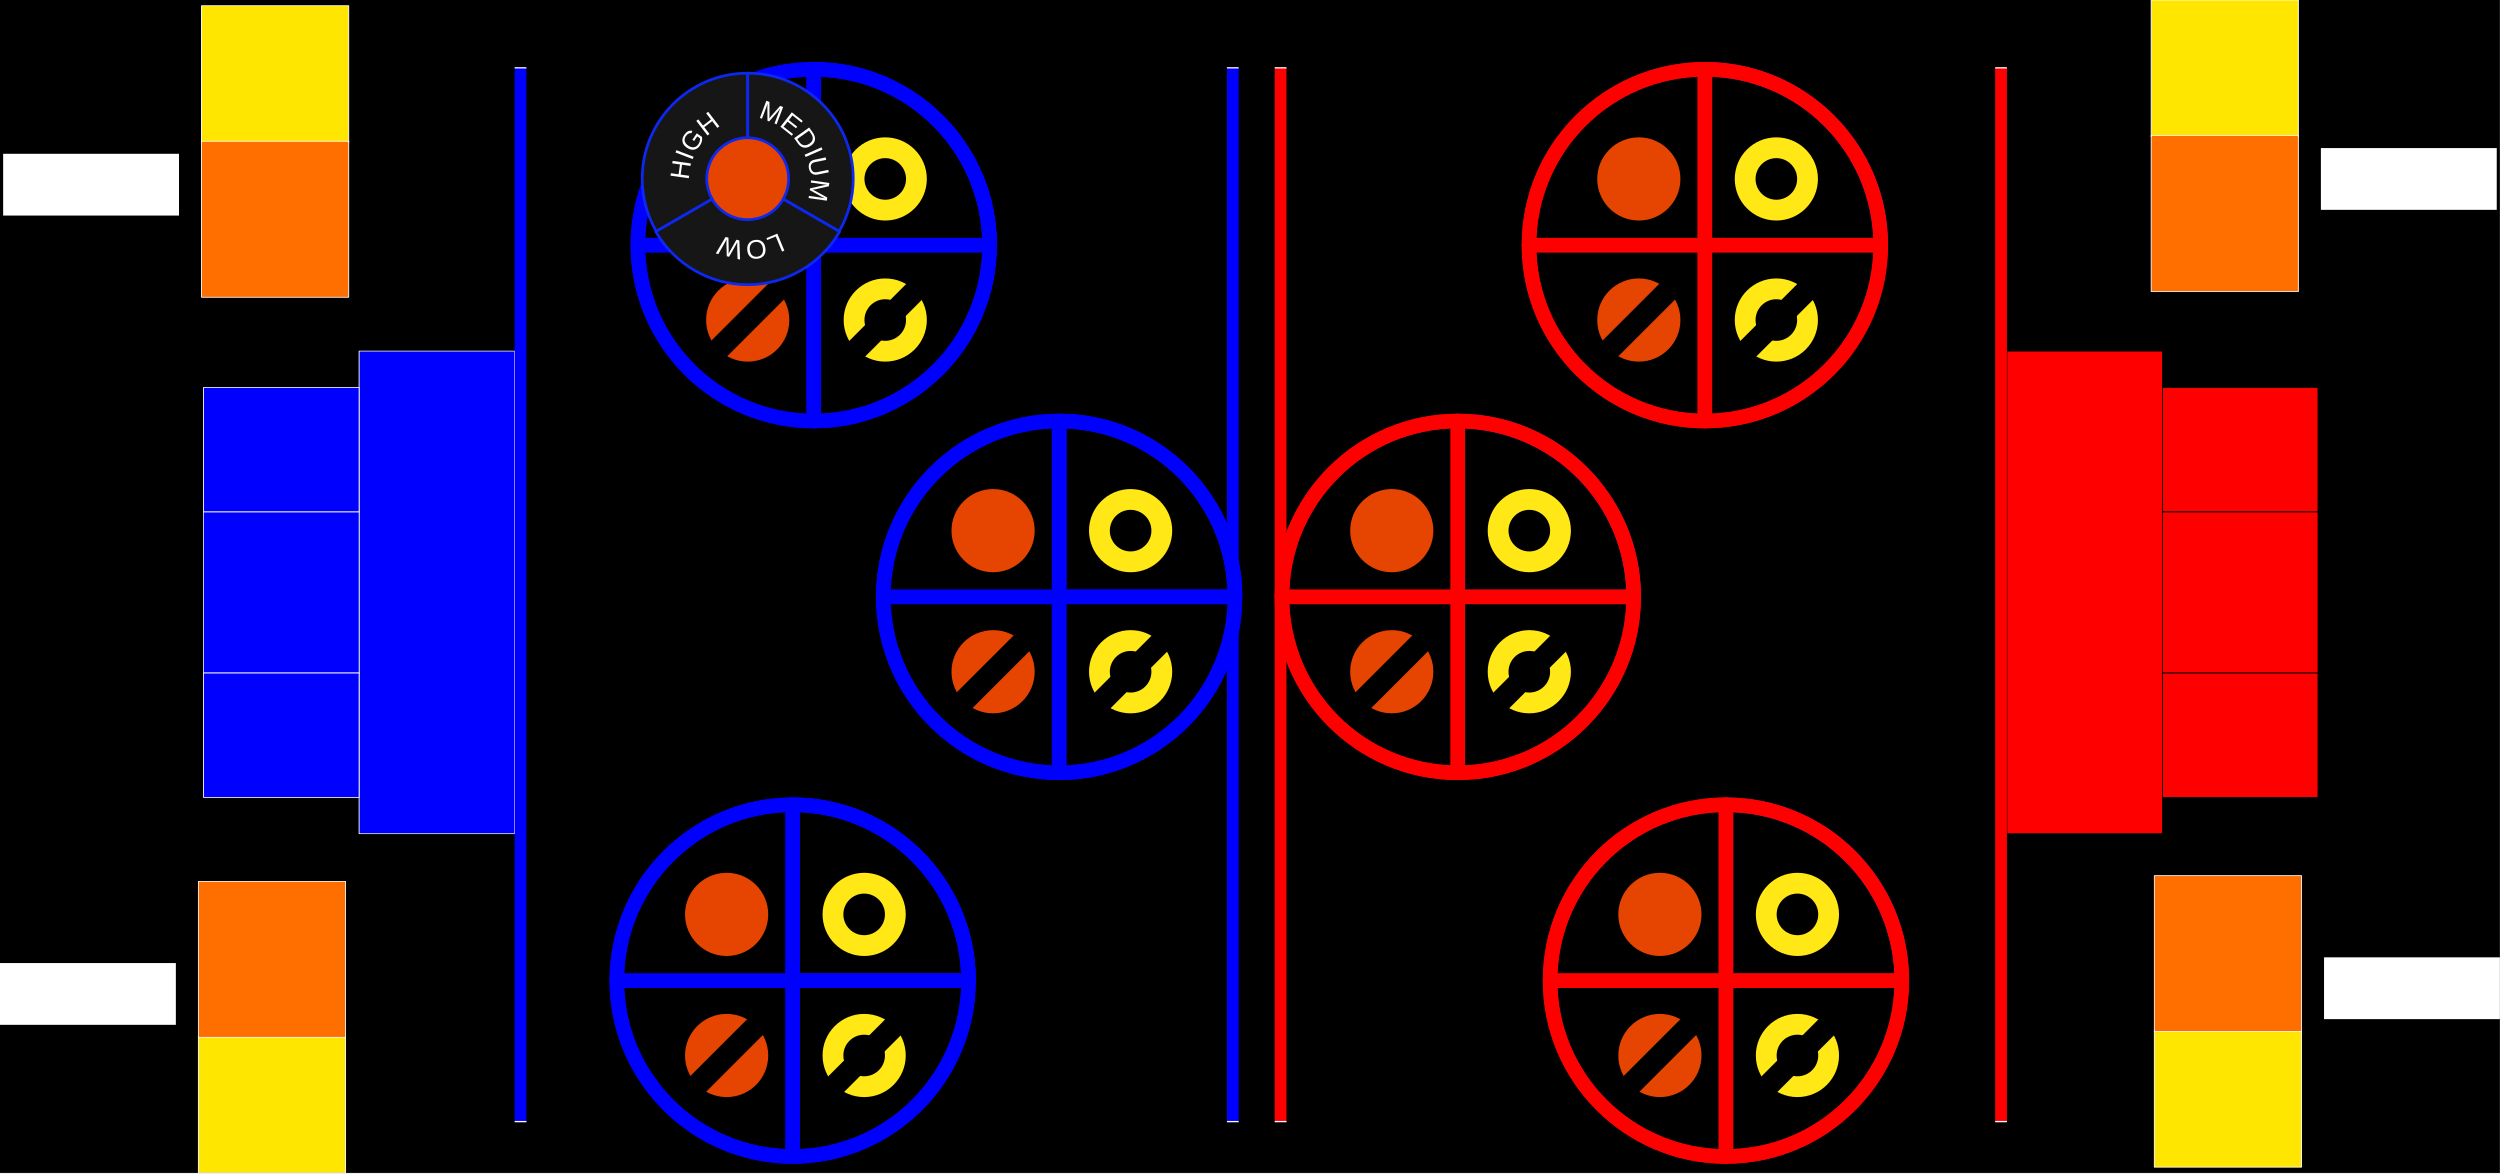
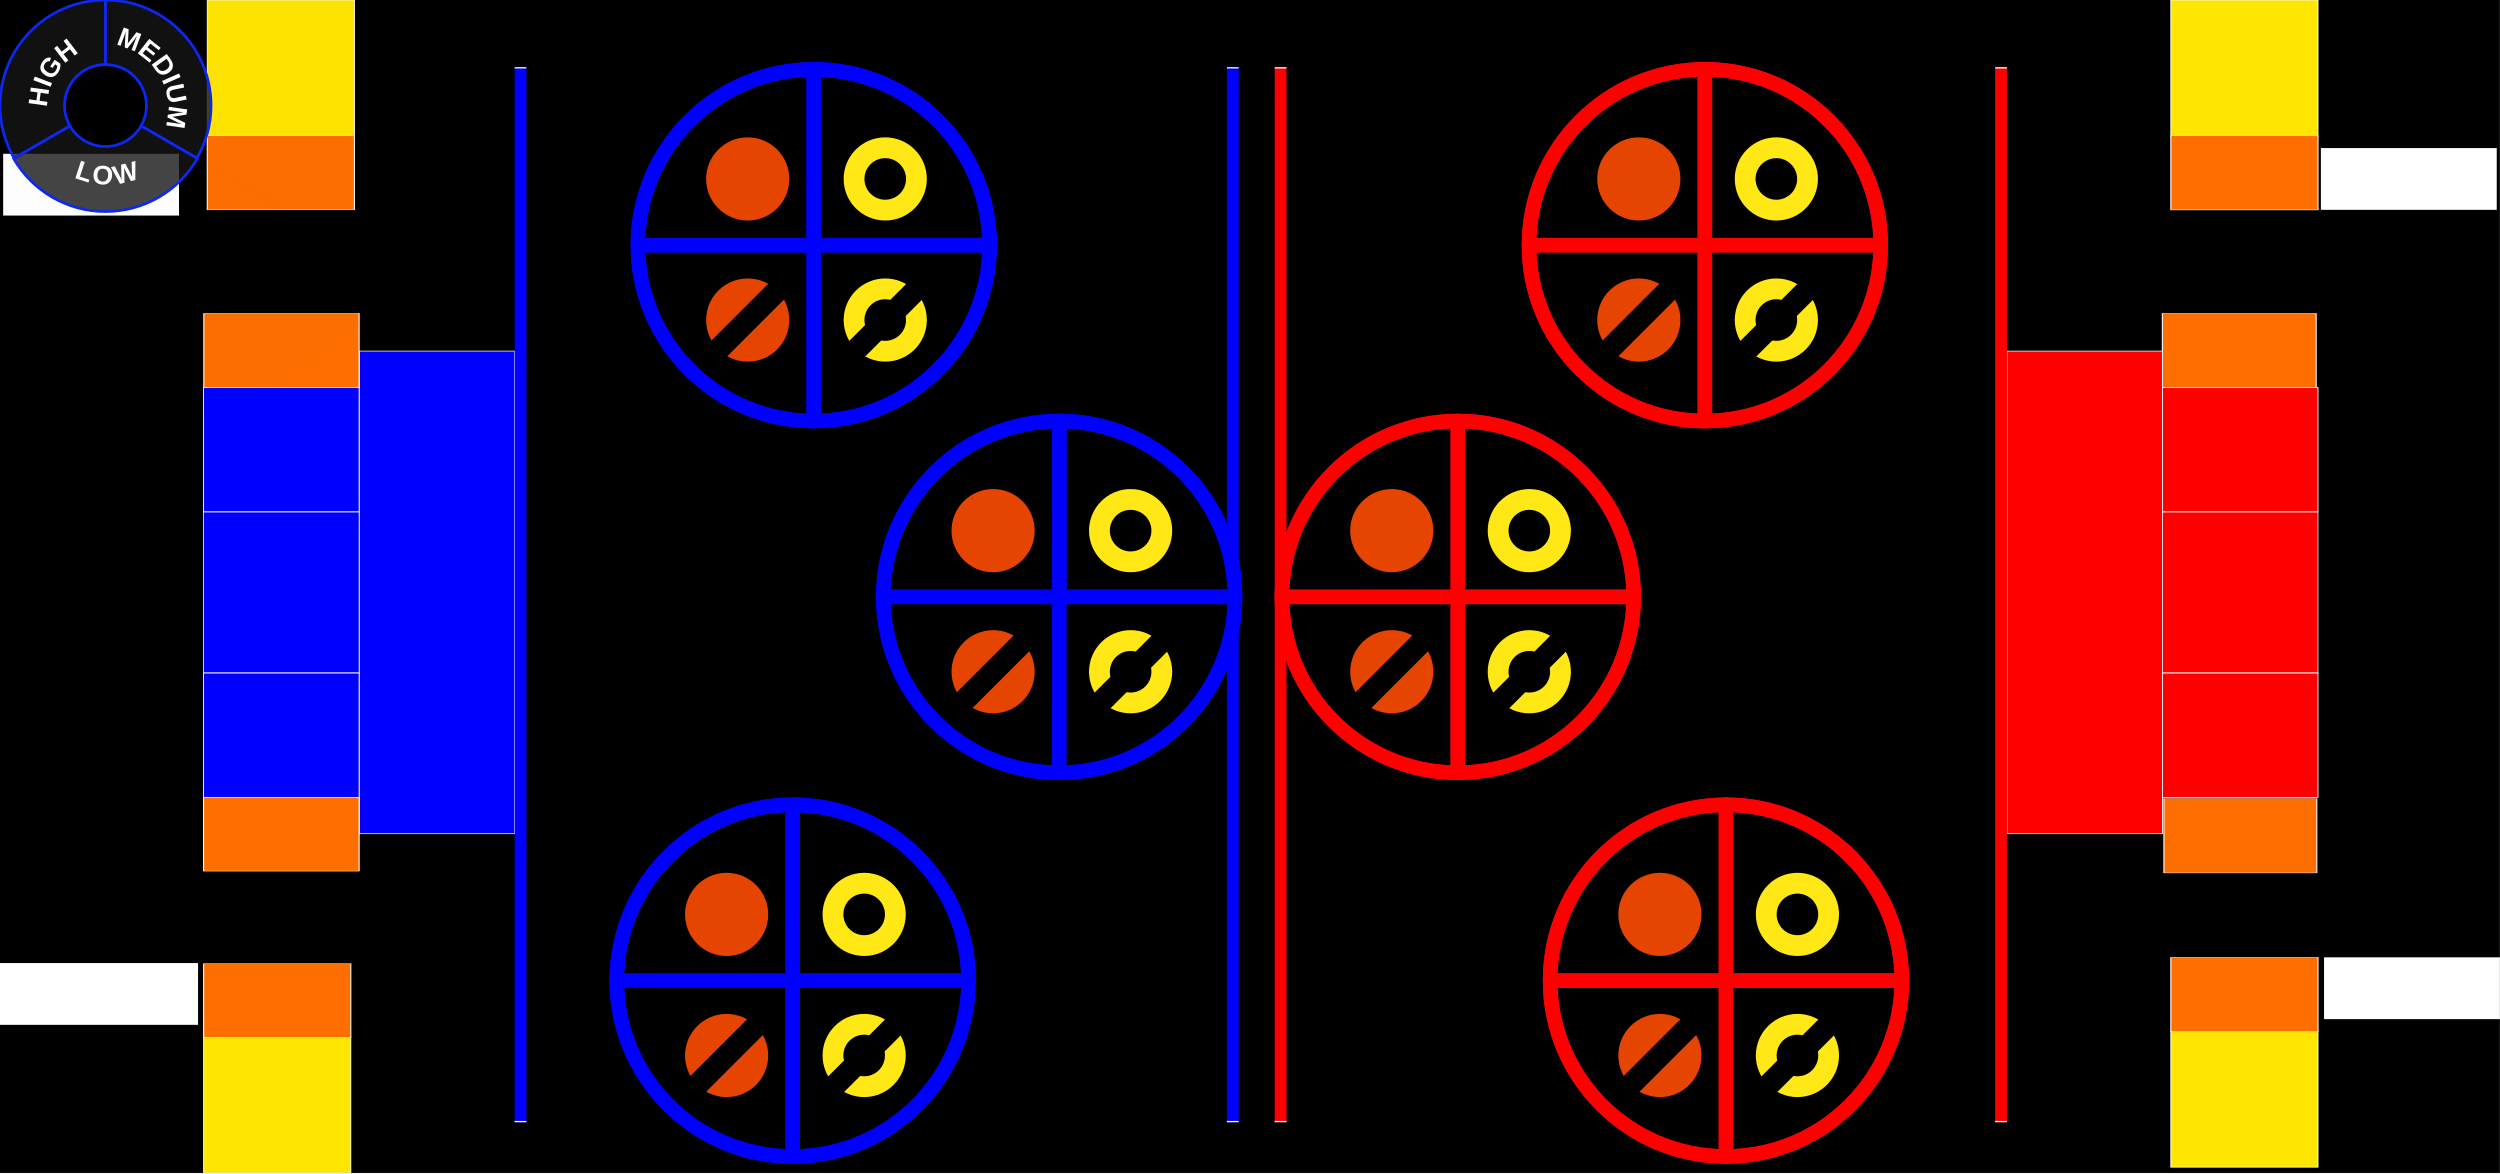
<svg xmlns="http://www.w3.org/2000/svg" width="100%" height="100%" viewBox="0 0 2991 1404" version="1.1" xml:space="preserve" style="fill-rule:evenodd;clip-rule:evenodd;stroke-linecap:round;stroke-linejoin:round;stroke-miterlimit:1.5;">
  <g id="court" transform="matrix(0.867579,0,0,1,-63.9296,-95.821)">
    <rect x="73.687" y="95.821" width="3447.38" height="1403.26" style="fill:none;" />
    <clipPath id="_clip1">
      <rect x="73.687" y="95.821" width="3447.38" height="1403.26" />
    </clipPath>
    <g clip-path="url(#_clip1)">
      <g transform="matrix(1.15263,0,0,1,-190.196,95)">
        <rect x="0.687" y="0.821" width="3447.38" height="1403.26" />
      </g>
      <g id="blue-hab-1" transform="matrix(1.58688,0,0,1.16247,-590.5,-126.235)">
        <rect x="730.623" y="552.385" width="135.168" height="496.688" style="fill:rgb(0,0,255);stroke:white;stroke-width:0.78px;" />
      </g>
      <g id="blue-hab-2" transform="matrix(1.15263,0,0,0.899596,-273.226,403.898)">
        <rect x="544.532" y="552.385" width="186.091" height="165.711" style="fill:rgb(0,0,255);stroke:white;stroke-width:1.05px;" />
      </g>
      <g id="blue-hab-3" transform="matrix(1.15263,0,0,0.899596,-273.226,62.3632)">
        <rect x="544.532" y="552.385" width="186.091" height="165.711" style="fill:rgb(0,0,255);stroke:white;stroke-width:1.05px;" />
      </g>
      <g id="blue-hab-4" transform="matrix(1.15263,0,0,1.16143,-273.226,66.8006)">
        <rect x="544.532" y="552.385" width="186.091" height="165.711" style="fill:rgb(0,0,255);stroke:white;stroke-width:0.92px;" />
      </g>
      <g id="blue-side-1">
-         <g id="hatch-pickup" class="hatch-pickup" transform="matrix(1.15263,0,0,0.806735,-273.226,-44.0357)">
+         <g id="player-hatch" transform="matrix(1.15263,0,0,0.806735,-265.342,-50.8761)">
          <rect x="542.106" y="181.84" width="176.062" height="202.694" style="fill:rgb(255,230,0);stroke:white;stroke-width:1.1px;" />
        </g>
-         <g id="depot" class="depot" transform="matrix(1.15263,0,0,0.920524,-273.226,97.4658)">
-           <rect x="542.106" y="181.84" width="176.062" height="202.694" style="fill:rgb(255,111,0);stroke:white;stroke-width:1.04px;" />
-         </g>
-         <g id="peek" class="peek" transform="matrix(0.549338,0,0,3.00567,77.657,-511.59)">
+         <g id="player-cargo" transform="matrix(1.15263,0,0,0.4385,-265.342,178.277)">
+           <rect x="542.106" y="181.84" width="176.062" height="202.694" style="fill:rgb(255,111,0);stroke:white;stroke-width:1.3px;" />
+         </g>
+         <g id="depot" transform="matrix(1.21612,0,0,0.4385,-304.487,391.021)">
+           <rect x="542.106" y="181.84" width="176.062" height="202.694" style="fill:rgb(255,111,0);stroke:white;stroke-width:1.24px;" />
+         </g>
+         <g id="peek" transform="matrix(0.549338,0,0,3.00567,77.657,-511.59)">
          <rect x="0.687" y="263.306" width="441.453" height="24.583" style="fill:white;" />
        </g>
      </g>
      <g id="red-side-1" transform="matrix(-1,0,-0,1,3594.75,-6.84041)">
-         <g id="hatch-pickup1" class="hatch-pickup" transform="matrix(1.15263,0,0,0.806735,-273.226,-44.0357)">
+         <g id="player-hatch1" transform="matrix(1.15263,0,0,0.806735,-300.326,-44.0357)">
          <rect x="542.106" y="181.84" width="176.062" height="202.694" style="fill:rgb(255,230,0);stroke:white;stroke-width:1.1px;" />
        </g>
-         <g id="depot1" class="depot" transform="matrix(1.15263,0,0,0.920524,-273.226,97.4658)">
-           <rect x="542.106" y="181.84" width="176.062" height="202.694" style="fill:rgb(255,111,0);stroke:white;stroke-width:1.04px;" />
-         </g>
-         <g id="peek1" class="peek" transform="matrix(0.549338,0,0,3.00567,77.657,-511.59)">
+         <g id="player-cargo1" transform="matrix(1.15263,0,0,0.439155,-300.326,184.998)">
+           <rect x="542.106" y="181.84" width="176.062" height="202.694" style="fill:rgb(255,111,0);stroke:white;stroke-width:1.29px;" />
+         </g>
+         <g id="depot1" transform="matrix(1.20459,0,0,0.439155,-325.955,397.743)">
+           <rect x="542.106" y="181.84" width="176.062" height="202.694" style="fill:rgb(255,111,0);stroke:white;stroke-width:1.25px;" />
+         </g>
+         <g id="peek1" transform="matrix(0.549338,0,0,3.00567,77.657,-511.59)">
          <rect x="0.687" y="263.306" width="441.453" height="24.583" style="fill:white;" />
        </g>
      </g>
      <g id="blue-side-2" transform="matrix(1,0,0,-1,-4.3472,1601.74)">
-         <g id="hatch-pickup2" class="hatch-pickup" transform="matrix(1.15263,0,0,0.806735,-273.226,-44.0357)">
+         <g id="player-hatch2" transform="matrix(1.15263,0,0,0.806735,-265.98,-44.0357)">
          <rect x="542.106" y="181.84" width="176.062" height="202.694" style="fill:rgb(255,230,0);stroke:white;stroke-width:1.1px;" />
        </g>
-         <g id="depot2" class="depot" transform="matrix(1.15263,0,0,0.920524,-273.226,97.4658)">
-           <rect x="542.106" y="181.84" width="176.062" height="202.694" style="fill:rgb(255,111,0);stroke:white;stroke-width:1.04px;" />
-         </g>
-         <g id="peek2" class="peek" transform="matrix(0.549338,0,0,3.00567,77.657,-511.59)">
+         <g id="player-cargo2" transform="matrix(1.15263,0,0,0.434618,-265.98,185.823)">
+           <rect x="542.106" y="181.84" width="176.062" height="202.694" style="fill:rgb(255,111,0);stroke:white;stroke-width:1.3px;" />
+         </g>
+         <g id="depot2" transform="matrix(1.21829,0,0,0.434618,-301.675,384.726)">
+           <rect x="542.106" y="181.84" width="176.062" height="202.694" style="fill:rgb(255,111,0);stroke:white;stroke-width:1.24px;" />
+         </g>
+         <g id="peek2" transform="matrix(0.618697,0,0,3.00567,77.6093,-511.59)">
          <rect x="0.687" y="263.306" width="441.453" height="24.583" style="fill:white;" />
        </g>
      </g>
      <g id="red-side-2" transform="matrix(-1,0,0,-1,3599.1,1594.9)">
-         <g id="hatch-pickup3" class="hatch-pickup" transform="matrix(1.15263,0,0,0.806735,-273.226,-44.0357)">
+         <g id="player-hatch3" transform="matrix(1.15263,0,0,0.806735,-295.979,-44.0357)">
          <rect x="542.106" y="181.84" width="176.062" height="202.694" style="fill:rgb(255,230,0);stroke:white;stroke-width:1.1px;" />
        </g>
-         <g id="depot3" class="depot" transform="matrix(1.15263,0,0,0.920524,-273.226,97.4658)">
-           <rect x="542.106" y="181.84" width="176.062" height="202.694" style="fill:rgb(255,111,0);stroke:white;stroke-width:1.04px;" />
-         </g>
-         <g id="peek3" class="peek" transform="matrix(0.549338,0,0,3.00567,77.657,-511.59)">
+         <g id="player-cargo3" transform="matrix(1.15263,0,0,0.438519,-295.979,185.114)">
+           <rect x="542.106" y="181.84" width="176.062" height="202.694" style="fill:rgb(255,111,0);stroke:white;stroke-width:1.3px;" />
+         </g>
+         <g id="depot3" transform="matrix(1.19773,0,0,0.438519,-318.806,375.012)">
+           <rect x="542.106" y="181.84" width="176.062" height="202.694" style="fill:rgb(255,111,0);stroke:white;stroke-width:1.25px;" />
+         </g>
+         <g id="peek3" transform="matrix(0.549338,0,0,3.00567,77.657,-511.59)">
          <rect x="0.687" y="263.306" width="441.453" height="24.583" style="fill:white;" />
        </g>
      </g>
      <g id="red-hab-1" transform="matrix(-1.58688,0,0,1.16247,4215.15,-126.235)">
-         <rect x="730.623" y="552.385" width="135.168" height="496.688" style="fill:rgb(255,0,0);stroke:black;stroke-width:0.78px;" />
+         <rect x="730.623" y="552.385" width="135.168" height="496.688" style="fill:rgb(255,0,0);stroke:white;stroke-width:0.78px;" />
      </g>
      <g id="red-hab-3" transform="matrix(-1.15263,0,0,0.899596,3897.88,403.898)">
-         <rect x="544.532" y="552.385" width="186.091" height="165.711" style="fill:rgb(255,0,0);stroke:black;stroke-width:1.05px;" />
+         <rect x="544.532" y="552.385" width="186.091" height="165.711" style="fill:rgb(255,0,0);stroke:white;stroke-width:1.05px;" />
      </g>
      <g id="red-hab-2" transform="matrix(-1.15263,0,0,0.899596,3897.88,62.3632)">
-         <rect x="544.532" y="552.385" width="186.091" height="165.711" style="fill:rgb(255,0,0);stroke:black;stroke-width:1.05px;" />
+         <rect x="544.532" y="552.385" width="186.091" height="165.711" style="fill:rgb(255,0,0);stroke:white;stroke-width:1.05px;" />
      </g>
      <g id="red-hab-4" transform="matrix(-1.15263,0,0,1.16143,3897.88,66.8006)">
-         <rect x="544.532" y="552.385" width="186.091" height="165.711" style="fill:rgb(255,0,0);stroke:black;stroke-width:0.92px;" />
+         <rect x="544.532" y="552.385" width="186.091" height="165.711" style="fill:rgb(255,0,0);stroke:white;stroke-width:0.92px;" />
      </g>
      <g transform="matrix(0.0367196,0,0,51.2847,2825.01,-13326.6)">
        <rect x="0.687" y="263.306" width="441.453" height="24.583" style="fill:rgb(255,0,0);stroke:white;stroke-width:0.03px;" />
      </g>
      <g transform="matrix(0.0367196,0,0,51.2847,1831.51,-13326.6)">
        <rect x="0.687" y="263.306" width="441.453" height="24.583" style="fill:rgb(255,0,0);stroke:white;stroke-width:0.03px;" />
      </g>
      <g transform="matrix(0.0367196,0,0,51.2847,1765.59,-13326.6)">
        <rect x="0.687" y="263.306" width="441.453" height="24.583" style="fill:rgb(0,0,255);stroke:white;stroke-width:0.03px;" />
      </g>
      <g transform="matrix(0.0367196,0,0,51.2847,783.384,-13326.6)">
        <rect x="0.687" y="263.306" width="441.453" height="24.583" style="fill:rgb(0,0,255);stroke:white;stroke-width:0.03px;" />
      </g>
      <g id="blue-cargo" transform="matrix(1.15263,0,0,1,196.424,-102.915)">
-         <g id="cargo-miss" class="cargo-miss">
+         <g id="cargo-miss">
          <g transform="matrix(6.12323e-17,-1,1,6.12323e-17,247.804,2073.5)">
            <path d="M1160.65,702.452C1044.45,702.452 950.257,796.649 950.257,912.846L1160.65,912.846L1160.65,702.452Z" />
          </g>
          <g>
            <g transform="matrix(1.2511,0,0,1.2511,-289.789,49.8431)">
              <circle cx="1096.18" cy="761.385" r="39.778" style="fill:rgb(229,69,0);" />
            </g>
            <g transform="matrix(1,0,0,1,-25.3811,73.5226)">
              <path d="M1156.8,879.125L1057.26,978.657" style="fill:none;stroke:black;stroke-width:26.67px;" />
            </g>
          </g>
        </g>
-         <g id="hatch" class="hatch">
+         <g id="hatch">
          <g transform="matrix(-1.83697e-16,1,-1,-1.83697e-16,2073.5,-247.804)">
            <path d="M1160.65,702.452C1044.45,702.452 950.257,796.649 950.257,912.846L1160.65,912.846L1160.65,702.452Z" style="stroke:rgb(0,0,255);stroke-width:17.33px;" />
          </g>
          <g transform="matrix(1.2511,0,0,1.2511,-125.251,-118.967)">
            <path d="M1096.18,721.608C1118.14,721.608 1135.96,739.431 1135.96,761.385C1135.96,783.339 1118.14,801.163 1096.18,801.163C1074.23,801.163 1056.41,783.339 1056.41,761.385C1056.41,739.431 1074.23,721.608 1096.18,721.608ZM1096.18,741.496C1107.16,741.496 1116.07,750.408 1116.07,761.385C1116.07,772.362 1107.16,781.274 1096.18,781.274C1085.21,781.274 1076.3,772.362 1076.3,761.385C1076.3,750.408 1085.21,741.496 1096.18,741.496Z" style="fill:rgb(255,232,22);" />
          </g>
        </g>
-         <g id="hatch-miss" class="hatch-miss">
+         <g id="hatch-miss">
          <g transform="matrix(-1,-1.22465e-16,1.22465e-16,-1,2321.3,1825.69)">
            <path d="M1160.65,702.452C1044.45,702.452 950.257,796.649 950.257,912.846L1160.65,912.846L1160.65,702.452Z" />
          </g>
          <g>
            <g transform="matrix(1.2511,0,0,1.2511,-125.251,49.8431)">
              <path d="M1096.18,721.608C1118.14,721.608 1135.96,739.431 1135.96,761.385C1135.96,783.339 1118.14,801.163 1096.18,801.163C1074.23,801.163 1056.41,783.339 1056.41,761.385C1056.41,739.431 1074.23,721.608 1096.18,721.608ZM1096.18,741.496C1107.16,741.496 1116.07,750.408 1116.07,761.385C1116.07,772.362 1107.16,781.274 1096.18,781.274C1085.21,781.274 1076.3,772.362 1076.3,761.385C1076.3,750.408 1085.21,741.496 1096.18,741.496Z" style="fill:rgb(255,232,22);" />
            </g>
            <g transform="matrix(1,0,0,1,139.937,73.5226)">
              <path d="M1156.8,879.125L1057.26,978.657" style="fill:none;stroke:black;stroke-width:26.67px;" />
            </g>
          </g>
        </g>
-         <g id="cargo" class="cargo">
+         <g id="cargo">
          <path d="M1160.65,702.452C1044.45,702.452 950.257,796.649 950.257,912.846L1160.65,912.846L1160.65,702.452Z" />
          <g transform="matrix(1.2511,0,0,1.2511,-289.789,-118.967)">
            <circle cx="1096.18" cy="761.385" r="39.778" style="fill:rgb(229,69,0);" />
          </g>
        </g>
        <circle cx="1160.65" cy="912.846" r="210.394" style="fill:none;stroke:rgb(0,0,255);stroke-width:17.33px;" />
        <g transform="matrix(-1.83697e-16,1,-1,-1.83697e-16,2073.5,-247.804)">
          <path d="M1160.65,702.452C1044.45,702.452 950.257,796.649 950.257,912.846L1160.65,912.846L1160.65,702.452Z" style="fill:none;stroke:rgb(0,0,255);stroke-width:17.33px;" />
        </g>
        <g transform="matrix(-1,-1.22465e-16,1.22465e-16,-1,2321.3,1825.69)">
          <path d="M1160.65,702.452C1044.45,702.452 950.257,796.649 950.257,912.846L1160.65,912.846L1160.65,702.452Z" style="fill:none;stroke:rgb(0,0,255);stroke-width:17.33px;" />
        </g>
        <g transform="matrix(6.12323e-17,-1,1,6.12323e-17,247.804,2073.5)">
          <path d="M1160.65,702.452C1044.45,702.452 950.257,796.649 950.257,912.846L1160.65,912.846L1160.65,702.452Z" style="fill:none;stroke:rgb(0,0,255);stroke-width:17.33px;" />
        </g>
        <path d="M1160.65,702.452C1044.45,702.452 950.257,796.649 950.257,912.846L1160.65,912.846L1160.65,702.452Z" style="fill:none;stroke:rgb(0,0,255);stroke-width:17.33px;" />
      </g>
      <g id="red-cargo" transform="matrix(1.15263,0,-0,1,746.226,-102.915)">
-         <g id="cargo-miss1" class="cargo-miss">
+         <g id="cargo-miss1">
          <g transform="matrix(6.12323e-17,-1,1,6.12323e-17,247.804,2073.5)">
            <path d="M1160.65,702.452C1044.45,702.452 950.257,796.649 950.257,912.846L1160.65,912.846L1160.65,702.452Z" />
          </g>
          <g>
            <g transform="matrix(1.2511,0,0,1.2511,-289.789,49.8431)">
              <circle cx="1096.18" cy="761.385" r="39.778" style="fill:rgb(229,69,0);" />
            </g>
            <g transform="matrix(1,0,0,1,-25.3811,73.5226)">
              <path d="M1156.8,879.125L1057.26,978.657" style="fill:none;stroke:black;stroke-width:26.67px;" />
            </g>
          </g>
        </g>
-         <g id="hatch1" class="hatch">
+         <g id="hatch1">
          <g transform="matrix(-1.83697e-16,1,-1,-1.83697e-16,2073.5,-247.804)">
            <path d="M1160.65,702.452C1044.45,702.452 950.257,796.649 950.257,912.846L1160.65,912.846L1160.65,702.452Z" style="stroke:rgb(0,0,255);stroke-width:17.33px;" />
          </g>
          <g transform="matrix(1.2511,0,0,1.2511,-125.251,-118.967)">
            <path d="M1096.18,721.608C1118.14,721.608 1135.96,739.431 1135.96,761.385C1135.96,783.339 1118.14,801.163 1096.18,801.163C1074.23,801.163 1056.41,783.339 1056.41,761.385C1056.41,739.431 1074.23,721.608 1096.18,721.608ZM1096.18,741.496C1107.16,741.496 1116.07,750.408 1116.07,761.385C1116.07,772.362 1107.16,781.274 1096.18,781.274C1085.21,781.274 1076.3,772.362 1076.3,761.385C1076.3,750.408 1085.21,741.496 1096.18,741.496Z" style="fill:rgb(255,232,22);" />
          </g>
        </g>
-         <g id="hatch-miss1" class="hatch-miss">
+         <g id="hatch-miss1">
          <g transform="matrix(-1,-1.22465e-16,1.22465e-16,-1,2321.3,1825.69)">
            <path d="M1160.65,702.452C1044.45,702.452 950.257,796.649 950.257,912.846L1160.65,912.846L1160.65,702.452Z" />
          </g>
          <g>
            <g transform="matrix(1.2511,0,0,1.2511,-125.251,49.8431)">
              <path d="M1096.18,721.608C1118.14,721.608 1135.96,739.431 1135.96,761.385C1135.96,783.339 1118.14,801.163 1096.18,801.163C1074.23,801.163 1056.41,783.339 1056.41,761.385C1056.41,739.431 1074.23,721.608 1096.18,721.608ZM1096.18,741.496C1107.16,741.496 1116.07,750.408 1116.07,761.385C1116.07,772.362 1107.16,781.274 1096.18,781.274C1085.21,781.274 1076.3,772.362 1076.3,761.385C1076.3,750.408 1085.21,741.496 1096.18,741.496Z" style="fill:rgb(255,232,22);" />
            </g>
            <g transform="matrix(1,0,0,1,139.937,73.5226)">
              <path d="M1156.8,879.125L1057.26,978.657" style="fill:none;stroke:black;stroke-width:26.67px;" />
            </g>
          </g>
        </g>
-         <g id="cargo1" class="cargo">
+         <g id="cargo1">
          <path d="M1160.65,702.452C1044.45,702.452 950.257,796.649 950.257,912.846L1160.65,912.846L1160.65,702.452Z" />
          <g transform="matrix(1.2511,0,0,1.2511,-289.789,-118.967)">
            <circle cx="1096.18" cy="761.385" r="39.778" style="fill:rgb(229,69,0);" />
          </g>
        </g>
        <circle cx="1160.65" cy="912.846" r="210.394" style="fill:none;stroke:rgb(255,0,0);stroke-width:17.33px;" />
        <g transform="matrix(-1.83697e-16,1,-1,-1.83697e-16,2073.5,-247.804)">
          <path d="M1160.65,702.452C1044.45,702.452 950.257,796.649 950.257,912.846L1160.65,912.846L1160.65,702.452Z" style="fill:none;stroke:rgb(255,0,0);stroke-width:17.33px;" />
        </g>
        <g transform="matrix(-1,-1.22465e-16,1.22465e-16,-1,2321.3,1825.69)">
          <path d="M1160.65,702.452C1044.45,702.452 950.257,796.649 950.257,912.846L1160.65,912.846L1160.65,702.452Z" style="fill:none;stroke:rgb(255,0,0);stroke-width:17.33px;" />
        </g>
        <g transform="matrix(6.12323e-17,-1,1,6.12323e-17,247.804,2073.5)">
          <path d="M1160.65,702.452C1044.45,702.452 950.257,796.649 950.257,912.846L1160.65,912.846L1160.65,702.452Z" style="fill:none;stroke:rgb(255,0,0);stroke-width:17.33px;" />
        </g>
        <path d="M1160.65,702.452C1044.45,702.452 950.257,796.649 950.257,912.846L1160.65,912.846L1160.65,702.452Z" style="fill:none;stroke:rgb(255,0,0);stroke-width:17.33px;" />
      </g>
      <g id="blue-rocket-2" transform="matrix(1.15263,0,0,1,-141.946,-523.702)">
-         <g id="cargo-miss2" class="cargo-miss">
+         <g id="cargo-miss2">
          <g transform="matrix(6.12323e-17,-1,1,6.12323e-17,247.804,2073.5)">
            <path d="M1160.65,702.452C1044.45,702.452 950.257,796.649 950.257,912.846L1160.65,912.846L1160.65,702.452Z" />
          </g>
          <g>
            <g transform="matrix(1.2511,0,0,1.2511,-289.789,49.8431)">
              <circle cx="1096.18" cy="761.385" r="39.778" style="fill:rgb(229,69,0);" />
            </g>
            <g transform="matrix(1,0,0,1,-25.3811,73.5226)">
              <path d="M1156.8,879.125L1057.26,978.657" style="fill:none;stroke:black;stroke-width:26.67px;" />
            </g>
          </g>
        </g>
-         <g id="hatch2" class="hatch">
+         <g id="hatch2">
          <g transform="matrix(-1.83697e-16,1,-1,-1.83697e-16,2073.5,-247.804)">
            <path d="M1160.65,702.452C1044.45,702.452 950.257,796.649 950.257,912.846L1160.65,912.846L1160.65,702.452Z" style="stroke:rgb(0,0,255);stroke-width:17.33px;" />
          </g>
          <g transform="matrix(1.2511,0,0,1.2511,-125.251,-118.967)">
            <path d="M1096.18,721.608C1118.14,721.608 1135.96,739.431 1135.96,761.385C1135.96,783.339 1118.14,801.163 1096.18,801.163C1074.23,801.163 1056.41,783.339 1056.41,761.385C1056.41,739.431 1074.23,721.608 1096.18,721.608ZM1096.18,741.496C1107.16,741.496 1116.07,750.408 1116.07,761.385C1116.07,772.362 1107.16,781.274 1096.18,781.274C1085.21,781.274 1076.3,772.362 1076.3,761.385C1076.3,750.408 1085.21,741.496 1096.18,741.496Z" style="fill:rgb(255,232,22);" />
          </g>
        </g>
-         <g id="hatch-miss2" class="hatch-miss">
+         <g id="hatch-miss2">
          <g transform="matrix(-1,-1.22465e-16,1.22465e-16,-1,2321.3,1825.69)">
            <path d="M1160.65,702.452C1044.45,702.452 950.257,796.649 950.257,912.846L1160.65,912.846L1160.65,702.452Z" />
          </g>
          <g>
            <g transform="matrix(1.2511,0,0,1.2511,-125.251,49.8431)">
              <path d="M1096.18,721.608C1118.14,721.608 1135.96,739.431 1135.96,761.385C1135.96,783.339 1118.14,801.163 1096.18,801.163C1074.23,801.163 1056.41,783.339 1056.41,761.385C1056.41,739.431 1074.23,721.608 1096.18,721.608ZM1096.18,741.496C1107.16,741.496 1116.07,750.408 1116.07,761.385C1116.07,772.362 1107.16,781.274 1096.18,781.274C1085.21,781.274 1076.3,772.362 1076.3,761.385C1076.3,750.408 1085.21,741.496 1096.18,741.496Z" style="fill:rgb(255,232,22);" />
            </g>
            <g transform="matrix(1,0,0,1,139.937,73.5226)">
              <path d="M1156.8,879.125L1057.26,978.657" style="fill:none;stroke:black;stroke-width:26.67px;" />
            </g>
          </g>
        </g>
-         <g id="cargo2" class="cargo">
+         <g id="cargo2">
          <path d="M1160.65,702.452C1044.45,702.452 950.257,796.649 950.257,912.846L1160.65,912.846L1160.65,702.452Z" />
          <g transform="matrix(1.2511,0,0,1.2511,-289.789,-118.967)">
            <circle cx="1096.18" cy="761.385" r="39.778" style="fill:rgb(229,69,0);" />
          </g>
        </g>
        <circle cx="1160.65" cy="912.846" r="210.394" style="fill:none;stroke:rgb(0,0,255);stroke-width:17.33px;" />
        <g transform="matrix(-1.83697e-16,1,-1,-1.83697e-16,2073.5,-247.804)">
          <path d="M1160.65,702.452C1044.45,702.452 950.257,796.649 950.257,912.846L1160.65,912.846L1160.65,702.452Z" style="fill:none;stroke:rgb(0,0,255);stroke-width:17.33px;" />
        </g>
        <g transform="matrix(-1,-1.22465e-16,1.22465e-16,-1,2321.3,1825.69)">
          <path d="M1160.65,702.452C1044.45,702.452 950.257,796.649 950.257,912.846L1160.65,912.846L1160.65,702.452Z" style="fill:none;stroke:rgb(0,0,255);stroke-width:17.33px;" />
        </g>
        <g transform="matrix(6.12323e-17,-1,1,6.12323e-17,247.804,2073.5)">
          <path d="M1160.65,702.452C1044.45,702.452 950.257,796.649 950.257,912.846L1160.65,912.846L1160.65,702.452Z" style="fill:none;stroke:rgb(0,0,255);stroke-width:17.33px;" />
        </g>
        <path d="M1160.65,702.452C1044.45,702.452 950.257,796.649 950.257,912.846L1160.65,912.846L1160.65,702.452Z" style="fill:none;stroke:rgb(0,0,255);stroke-width:17.33px;" />
      </g>
      <g id="red-rocket-2" transform="matrix(1.15263,0,-0,1,1086.9,-523.702)">
-         <g id="cargo-miss3" class="cargo-miss">
+         <g id="cargo-miss3">
          <g transform="matrix(6.12323e-17,-1,1,6.12323e-17,247.804,2073.5)">
            <path d="M1160.65,702.452C1044.45,702.452 950.257,796.649 950.257,912.846L1160.65,912.846L1160.65,702.452Z" />
          </g>
          <g>
            <g transform="matrix(1.2511,0,0,1.2511,-289.789,49.8431)">
              <circle cx="1096.18" cy="761.385" r="39.778" style="fill:rgb(229,69,0);" />
            </g>
            <g transform="matrix(1,0,0,1,-25.3811,73.5226)">
              <path d="M1156.8,879.125L1057.26,978.657" style="fill:none;stroke:black;stroke-width:26.67px;" />
            </g>
          </g>
        </g>
-         <g id="hatch3" class="hatch">
+         <g id="hatch3">
          <g transform="matrix(-1.83697e-16,1,-1,-1.83697e-16,2073.5,-247.804)">
            <path d="M1160.65,702.452C1044.45,702.452 950.257,796.649 950.257,912.846L1160.65,912.846L1160.65,702.452Z" style="stroke:rgb(0,0,255);stroke-width:17.33px;" />
          </g>
          <g transform="matrix(1.2511,0,0,1.2511,-125.251,-118.967)">
            <path d="M1096.18,721.608C1118.14,721.608 1135.96,739.431 1135.96,761.385C1135.96,783.339 1118.14,801.163 1096.18,801.163C1074.23,801.163 1056.41,783.339 1056.41,761.385C1056.41,739.431 1074.23,721.608 1096.18,721.608ZM1096.18,741.496C1107.16,741.496 1116.07,750.408 1116.07,761.385C1116.07,772.362 1107.16,781.274 1096.18,781.274C1085.21,781.274 1076.3,772.362 1076.3,761.385C1076.3,750.408 1085.21,741.496 1096.18,741.496Z" style="fill:rgb(255,232,22);" />
          </g>
        </g>
-         <g id="hatch-miss3" class="hatch-miss">
+         <g id="hatch-miss3">
          <g transform="matrix(-1,-1.22465e-16,1.22465e-16,-1,2321.3,1825.69)">
            <path d="M1160.65,702.452C1044.45,702.452 950.257,796.649 950.257,912.846L1160.65,912.846L1160.65,702.452Z" />
          </g>
          <g>
            <g transform="matrix(1.2511,0,0,1.2511,-125.251,49.8431)">
              <path d="M1096.18,721.608C1118.14,721.608 1135.96,739.431 1135.96,761.385C1135.96,783.339 1118.14,801.163 1096.18,801.163C1074.23,801.163 1056.41,783.339 1056.41,761.385C1056.41,739.431 1074.23,721.608 1096.18,721.608ZM1096.18,741.496C1107.16,741.496 1116.07,750.408 1116.07,761.385C1116.07,772.362 1107.16,781.274 1096.18,781.274C1085.21,781.274 1076.3,772.362 1076.3,761.385C1076.3,750.408 1085.21,741.496 1096.18,741.496Z" style="fill:rgb(255,232,22);" />
            </g>
            <g transform="matrix(1,0,0,1,139.937,73.5226)">
              <path d="M1156.8,879.125L1057.26,978.657" style="fill:none;stroke:black;stroke-width:26.67px;" />
            </g>
          </g>
        </g>
-         <g id="cargo3" class="cargo">
+         <g id="cargo3">
          <path d="M1160.65,702.452C1044.45,702.452 950.257,796.649 950.257,912.846L1160.65,912.846L1160.65,702.452Z" />
          <g transform="matrix(1.2511,0,0,1.2511,-289.789,-118.967)">
            <circle cx="1096.18" cy="761.385" r="39.778" style="fill:rgb(229,69,0);" />
          </g>
        </g>
        <circle cx="1160.65" cy="912.846" r="210.394" style="fill:none;stroke:rgb(255,0,0);stroke-width:17.33px;" />
        <g transform="matrix(-1.83697e-16,1,-1,-1.83697e-16,2073.5,-247.804)">
          <path d="M1160.65,702.452C1044.45,702.452 950.257,796.649 950.257,912.846L1160.65,912.846L1160.65,702.452Z" style="fill:none;stroke:rgb(255,0,0);stroke-width:17.33px;" />
        </g>
        <g transform="matrix(-1,-1.22465e-16,1.22465e-16,-1,2321.3,1825.69)">
          <path d="M1160.65,702.452C1044.45,702.452 950.257,796.649 950.257,912.846L1160.65,912.846L1160.65,702.452Z" style="fill:none;stroke:rgb(255,0,0);stroke-width:17.33px;" />
        </g>
        <g transform="matrix(6.12323e-17,-1,1,6.12323e-17,247.804,2073.5)">
          <path d="M1160.65,702.452C1044.45,702.452 950.257,796.649 950.257,912.846L1160.65,912.846L1160.65,702.452Z" style="fill:none;stroke:rgb(255,0,0);stroke-width:17.33px;" />
        </g>
        <path d="M1160.65,702.452C1044.45,702.452 950.257,796.649 950.257,912.846L1160.65,912.846L1160.65,702.452Z" style="fill:none;stroke:rgb(255,0,0);stroke-width:17.33px;" />
      </g>
      <g id="blue-rocket-1" transform="matrix(1.15263,0,0,1,-171.021,356.203)">
-         <g id="cargo-miss4" class="cargo-miss">
+         <g id="cargo-miss4">
          <g transform="matrix(6.12323e-17,-1,1,6.12323e-17,247.804,2073.5)">
            <path d="M1160.65,702.452C1044.45,702.452 950.257,796.649 950.257,912.846L1160.65,912.846L1160.65,702.452Z" />
          </g>
          <g>
            <g transform="matrix(1.2511,0,0,1.2511,-289.789,49.8431)">
              <circle cx="1096.18" cy="761.385" r="39.778" style="fill:rgb(229,69,0);" />
            </g>
            <g transform="matrix(1,0,0,1,-25.3811,73.5226)">
              <path d="M1156.8,879.125L1057.26,978.657" style="fill:none;stroke:black;stroke-width:26.67px;" />
            </g>
          </g>
        </g>
-         <g id="hatch4" class="hatch">
+         <g id="hatch4">
          <g transform="matrix(-1.83697e-16,1,-1,-1.83697e-16,2073.5,-247.804)">
            <path d="M1160.65,702.452C1044.45,702.452 950.257,796.649 950.257,912.846L1160.65,912.846L1160.65,702.452Z" style="stroke:rgb(0,0,255);stroke-width:17.33px;" />
          </g>
          <g transform="matrix(1.2511,0,0,1.2511,-125.251,-118.967)">
            <path d="M1096.18,721.608C1118.14,721.608 1135.96,739.431 1135.96,761.385C1135.96,783.339 1118.14,801.163 1096.18,801.163C1074.23,801.163 1056.41,783.339 1056.41,761.385C1056.41,739.431 1074.23,721.608 1096.18,721.608ZM1096.18,741.496C1107.16,741.496 1116.07,750.408 1116.07,761.385C1116.07,772.362 1107.16,781.274 1096.18,781.274C1085.21,781.274 1076.3,772.362 1076.3,761.385C1076.3,750.408 1085.21,741.496 1096.18,741.496Z" style="fill:rgb(255,232,22);" />
          </g>
        </g>
-         <g id="hatch-miss4" class="hatch-miss">
+         <g id="hatch-miss4">
          <g transform="matrix(-1,-1.22465e-16,1.22465e-16,-1,2321.3,1825.69)">
            <path d="M1160.65,702.452C1044.45,702.452 950.257,796.649 950.257,912.846L1160.65,912.846L1160.65,702.452Z" />
          </g>
          <g>
            <g transform="matrix(1.2511,0,0,1.2511,-125.251,49.8431)">
              <path d="M1096.18,721.608C1118.14,721.608 1135.96,739.431 1135.96,761.385C1135.96,783.339 1118.14,801.163 1096.18,801.163C1074.23,801.163 1056.41,783.339 1056.41,761.385C1056.41,739.431 1074.23,721.608 1096.18,721.608ZM1096.18,741.496C1107.16,741.496 1116.07,750.408 1116.07,761.385C1116.07,772.362 1107.16,781.274 1096.18,781.274C1085.21,781.274 1076.3,772.362 1076.3,761.385C1076.3,750.408 1085.21,741.496 1096.18,741.496Z" style="fill:rgb(255,232,22);" />
            </g>
            <g transform="matrix(1,0,0,1,139.937,73.5226)">
              <path d="M1156.8,879.125L1057.26,978.657" style="fill:none;stroke:black;stroke-width:26.67px;" />
            </g>
          </g>
        </g>
-         <g id="cargo4" class="cargo">
+         <g id="cargo4">
          <path d="M1160.65,702.452C1044.45,702.452 950.257,796.649 950.257,912.846L1160.65,912.846L1160.65,702.452Z" />
          <g transform="matrix(1.2511,0,0,1.2511,-289.789,-118.967)">
            <circle cx="1096.18" cy="761.385" r="39.778" style="fill:rgb(229,69,0);" />
          </g>
        </g>
        <circle cx="1160.65" cy="912.846" r="210.394" style="fill:none;stroke:rgb(0,0,255);stroke-width:17.33px;" />
        <g transform="matrix(-1.83697e-16,1,-1,-1.83697e-16,2073.5,-247.804)">
          <path d="M1160.65,702.452C1044.45,702.452 950.257,796.649 950.257,912.846L1160.65,912.846L1160.65,702.452Z" style="fill:none;stroke:rgb(0,0,255);stroke-width:17.33px;" />
        </g>
        <g transform="matrix(-1,-1.22465e-16,1.22465e-16,-1,2321.3,1825.69)">
          <path d="M1160.65,702.452C1044.45,702.452 950.257,796.649 950.257,912.846L1160.65,912.846L1160.65,702.452Z" style="fill:none;stroke:rgb(0,0,255);stroke-width:17.33px;" />
        </g>
        <g transform="matrix(6.12323e-17,-1,1,6.12323e-17,247.804,2073.5)">
          <path d="M1160.65,702.452C1044.45,702.452 950.257,796.649 950.257,912.846L1160.65,912.846L1160.65,702.452Z" style="fill:none;stroke:rgb(0,0,255);stroke-width:17.33px;" />
        </g>
        <path d="M1160.65,702.452C1044.45,702.452 950.257,796.649 950.257,912.846L1160.65,912.846L1160.65,702.452Z" style="fill:none;stroke:rgb(0,0,255);stroke-width:17.33px;" />
      </g>
      <g id="red-rocket-1" transform="matrix(1.15263,0,-0,1,1115.98,356.203)">
-         <g id="cargo-miss5" class="cargo-miss">
+         <g id="cargo-miss5">
          <g transform="matrix(6.12323e-17,-1,1,6.12323e-17,247.804,2073.5)">
            <path d="M1160.65,702.452C1044.45,702.452 950.257,796.649 950.257,912.846L1160.65,912.846L1160.65,702.452Z" />
          </g>
          <g>
            <g transform="matrix(1.2511,0,0,1.2511,-289.789,49.8431)">
              <circle cx="1096.18" cy="761.385" r="39.778" style="fill:rgb(229,69,0);" />
            </g>
            <g transform="matrix(1,0,0,1,-25.3811,73.5226)">
              <path d="M1156.8,879.125L1057.26,978.657" style="fill:none;stroke:black;stroke-width:26.67px;" />
            </g>
          </g>
        </g>
-         <g id="hatch5" class="hatch">
+         <g id="hatch5">
          <g transform="matrix(-1.83697e-16,1,-1,-1.83697e-16,2073.5,-247.804)">
            <path d="M1160.65,702.452C1044.45,702.452 950.257,796.649 950.257,912.846L1160.65,912.846L1160.65,702.452Z" style="stroke:rgb(0,0,255);stroke-width:17.33px;" />
          </g>
          <g transform="matrix(1.2511,0,0,1.2511,-125.251,-118.967)">
            <path d="M1096.18,721.608C1118.14,721.608 1135.96,739.431 1135.96,761.385C1135.96,783.339 1118.14,801.163 1096.18,801.163C1074.23,801.163 1056.41,783.339 1056.41,761.385C1056.41,739.431 1074.23,721.608 1096.18,721.608ZM1096.18,741.496C1107.16,741.496 1116.07,750.408 1116.07,761.385C1116.07,772.362 1107.16,781.274 1096.18,781.274C1085.21,781.274 1076.3,772.362 1076.3,761.385C1076.3,750.408 1085.21,741.496 1096.18,741.496Z" style="fill:rgb(255,232,22);" />
          </g>
        </g>
-         <g id="hatch-miss5" class="hatch-miss">
+         <g id="hatch-miss5">
          <g transform="matrix(-1,-1.22465e-16,1.22465e-16,-1,2321.3,1825.69)">
            <path d="M1160.65,702.452C1044.45,702.452 950.257,796.649 950.257,912.846L1160.65,912.846L1160.65,702.452Z" />
          </g>
          <g>
            <g transform="matrix(1.2511,0,0,1.2511,-125.251,49.8431)">
              <path d="M1096.18,721.608C1118.14,721.608 1135.96,739.431 1135.96,761.385C1135.96,783.339 1118.14,801.163 1096.18,801.163C1074.23,801.163 1056.41,783.339 1056.41,761.385C1056.41,739.431 1074.23,721.608 1096.18,721.608ZM1096.18,741.496C1107.16,741.496 1116.07,750.408 1116.07,761.385C1116.07,772.362 1107.16,781.274 1096.18,781.274C1085.21,781.274 1076.3,772.362 1076.3,761.385C1076.3,750.408 1085.21,741.496 1096.18,741.496Z" style="fill:rgb(255,232,22);" />
            </g>
            <g transform="matrix(1,0,0,1,139.937,73.5226)">
              <path d="M1156.8,879.125L1057.26,978.657" style="fill:none;stroke:black;stroke-width:26.67px;" />
            </g>
          </g>
        </g>
-         <g id="cargo5" class="cargo">
+         <g id="cargo5">
          <path d="M1160.65,702.452C1044.45,702.452 950.257,796.649 950.257,912.846L1160.65,912.846L1160.65,702.452Z" />
          <g transform="matrix(1.2511,0,0,1.2511,-289.789,-118.967)">
            <circle cx="1096.18" cy="761.385" r="39.778" style="fill:rgb(229,69,0);" />
          </g>
        </g>
        <circle cx="1160.65" cy="912.846" r="210.394" style="fill:none;stroke:rgb(255,0,0);stroke-width:17.33px;" />
        <g transform="matrix(-1.83697e-16,1,-1,-1.83697e-16,2073.5,-247.804)">
          <path d="M1160.65,702.452C1044.45,702.452 950.257,796.649 950.257,912.846L1160.65,912.846L1160.65,702.452Z" style="fill:none;stroke:rgb(255,0,0);stroke-width:17.33px;" />
        </g>
        <g transform="matrix(-1,-1.22465e-16,1.22465e-16,-1,2321.3,1825.69)">
          <path d="M1160.65,702.452C1044.45,702.452 950.257,796.649 950.257,912.846L1160.65,912.846L1160.65,702.452Z" style="fill:none;stroke:rgb(255,0,0);stroke-width:17.33px;" />
        </g>
        <g transform="matrix(6.12323e-17,-1,1,6.12323e-17,247.804,2073.5)">
          <path d="M1160.65,702.452C1044.45,702.452 950.257,796.649 950.257,912.846L1160.65,912.846L1160.65,702.452Z" style="fill:none;stroke:rgb(255,0,0);stroke-width:17.33px;" />
        </g>
        <path d="M1160.65,702.452C1044.45,702.452 950.257,796.649 950.257,912.846L1160.65,912.846L1160.65,702.452Z" style="fill:none;stroke:rgb(255,0,0);stroke-width:17.33px;" />
      </g>
-       <g id="radial-menu" transform="matrix(1,0,0,1,-2.6892e-06,-0.47491)">
-         <g id="high" transform="matrix(2.38541,0,0,2.06953,-1021.5,-120.914)">
-           <path d="M891.379,147.255C857.69,147.255 830.379,174.566 830.379,208.255C830.379,218.963 833.198,229.482 838.552,238.755L870.862,220.101C868.783,216.499 867.688,212.414 867.688,208.255C867.688,195.171 878.295,184.564 891.379,184.564L891.379,147.255Z" style="fill:rgb(22,22,22);" />
-           <clipPath id="_clip2">
-             <path d="M891.379,147.255C857.69,147.255 830.379,174.566 830.379,208.255C830.379,218.963 833.198,229.482 838.552,238.755L870.862,220.101C868.783,216.499 867.688,212.414 867.688,208.255C867.688,195.171 878.295,184.564 891.379,184.564L891.379,147.255Z" />
-           </clipPath>
-           <g clip-path="url(#_clip2)">
-             <g transform="matrix(0.4832,0.00115254,-0.00115254,0.4832,500.093,147.35)">
-               <g transform="matrix(0.136917,-0.990582,0.990582,0.136917,512.805,841.275)">
-                 <text x="739.18px" y="126.358px" style="font-family:'ArialMT', 'Arial', sans-serif;font-size:32px;fill:white;">H</text>
+       <g id="radial-menu" transform="matrix(1,0,0,1,-885.601,-88.0137)">
+         <g id="high">
+           <g transform="matrix(-0.576316,0.866025,-0.998209,-0.5,2157.97,-186.826)">
+             <path d="M928.148,569.01L1252.75,746.167C1252.75,746.167 934.299,1168.56 522.694,746.167L846.831,569.01C846.831,569.01 879.574,622.365 928.148,574.728" style="fill-opacity:0.012;" />
+           </g>
+           <g transform="matrix(2.38541,0,0,2.06953,-1021.5,-120.914)">
+             <path d="M891.379,147.255C857.69,147.255 830.379,174.566 830.379,208.255C830.379,218.963 833.198,229.482 838.552,238.755L870.862,220.101C868.783,216.499 867.688,212.414 867.688,208.255C867.688,195.171 878.295,184.564 891.379,184.564L891.379,147.255Z" style="fill:rgb(22,22,22);fill-opacity:0.8;stroke:rgb(13,40,242);stroke-width:1.58px;" />
+           </g>
+           <g transform="matrix(1.15263,0.00238522,-0.00274928,0.999997,171.905,184.264)">
+             <g>
+               <g transform="matrix(0.136106,-0.990694,0.990694,0.136106,513.385,841.479)">
+                 <text x="739.187px" y="126.37px" style="font-family:'Arial-BoldMT', 'Arial', sans-serif;font-weight:700;font-size:32px;fill:white;">H</text>
              </g>
              <g transform="matrix(0.355547,-0.934658,0.934658,0.355547,382.099,761.336)">
-                 <text x="743.137px" y="103.586px" style="font-family:'ArialMT', 'Arial', sans-serif;font-size:32px;fill:white;">I</text>
-               </g>
-               <g transform="matrix(0.559082,-0.829113,0.829113,0.559082,250.099,659.932)">
-                 <text x="745.525px" y="94.82px" style="font-family:'ArialMT', 'Arial', sans-serif;font-size:32px;fill:white;">G</text>
-               </g>
-               <g transform="matrix(0.791949,-0.610587,0.610587,0.791949,112.803,479.32)">
-                 <text x="759.755px" y="74.132px" style="font-family:'ArialMT', 'Arial', sans-serif;font-size:32px;fill:white;">H</text>
-               </g>
-             </g>
-           </g>
-           <path d="M891.379,147.255C857.69,147.255 830.379,174.566 830.379,208.255C830.379,218.963 833.198,229.482 838.552,238.755L870.862,220.101C868.783,216.499 867.688,212.414 867.688,208.255C867.688,195.171 878.295,184.564 891.379,184.564L891.379,147.255Z" style="fill:none;stroke:rgb(13,40,242);stroke-width:1.58px;" />
-         </g>
-         <g id="medium" transform="matrix(2.38541,0,0,2.06953,-1021.5,-120.914)">
-           <path d="M944.207,238.755C949.561,229.482 952.379,218.963 952.379,208.255C952.379,174.566 925.069,147.255 891.379,147.255L891.379,184.603C904.442,184.603 915.031,195.192 915.031,208.255C915.031,212.407 913.938,216.485 911.862,220.081L944.207,238.755Z" style="fill:rgb(22,22,22);" />
-           <clipPath id="_clip3">
-             <path d="M944.207,238.755C949.561,229.482 952.379,218.963 952.379,208.255C952.379,174.566 925.069,147.255 891.379,147.255L891.379,184.603C904.442,184.603 915.031,195.192 915.031,208.255C915.031,212.407 913.938,216.485 911.862,220.081L944.207,238.755Z" />
-           </clipPath>
-           <g clip-path="url(#_clip3)">
-             <g transform="matrix(-0.273182,0.398567,-0.398567,-0.273182,1163.88,-81.2642)">
-               <g transform="matrix(-0.238131,-0.971233,0.971233,-0.238131,769.538,919.787)">
-                 <text x="745.526px" y="158.067px" style="font-family:'ArialMT', 'Arial', sans-serif;font-size:32px;fill:white;">M</text>
-               </g>
-               <g transform="matrix(0.0677643,-0.997701,0.997701,0.0677643,557.782,860.81)">
-                 <text x="739.521px" y="131.929px" style="font-family:'ArialMT', 'Arial', sans-serif;font-size:32px;fill:white;">E</text>
-               </g>
-               <g transform="matrix(0.343906,-0.939004,0.939004,0.343906,382.293,768.029)">
-                 <text x="740.749px" y="110.445px" style="font-family:'ArialMT', 'Arial', sans-serif;font-size:32px;fill:white;">D</text>
+                 <text x="743.137px" y="103.586px" style="font-family:'Arial-BoldMT', 'Arial', sans-serif;font-weight:700;font-size:32px;fill:white;">I</text>
+               </g>
+               <g transform="matrix(0.558448,-0.82954,0.82954,0.558448,250.529,660.319)">
+                 <text x="745.532px" y="94.827px" style="font-family:'Arial-BoldMT', 'Arial', sans-serif;font-weight:700;font-size:32px;fill:white;">G</text>
+               </g>
+               <g transform="matrix(0.791497,-0.611173,0.611173,0.791497,113.095,479.799)">
+                 <text x="759.752px" y="74.145px" style="font-family:'Arial-BoldMT', 'Arial', sans-serif;font-weight:700;font-size:32px;fill:white;">H</text>
+               </g>
+             </g>
+           </g>
+         </g>
+         <g id="medium">
+           <g transform="matrix(-0.576316,-0.866025,0.998209,-0.5,1071.2,1350.89)">
+             <path d="M928.148,569.01L1252.75,746.167C1252.75,746.167 934.299,1168.56 522.694,746.167L846.831,569.01C846.831,569.01 879.574,622.365 928.148,574.728" style="fill-opacity:0.012;" />
+           </g>
+           <g id="medium1" transform="matrix(2.38541,0,0,2.06953,-1021.5,-120.914)">
+             <path d="M944.207,238.755C949.561,229.482 952.379,218.963 952.379,208.255C952.379,174.566 925.069,147.255 891.379,147.255L891.379,184.603C904.442,184.603 915.031,195.192 915.031,208.255C915.031,212.407 913.938,216.485 911.862,220.081L944.207,238.755Z" style="fill:rgb(22,22,22);fill-opacity:0.8;stroke:rgb(13,40,242);stroke-width:1.58px;" />
+           </g>
+           <g transform="matrix(-0.651649,0.824846,-0.950744,-0.565358,1754.82,-289.092)">
+             <g>
+               <g transform="matrix(-0.237523,-0.971382,0.971382,-0.237523,769.067,919.76)">
+                 <text x="745.512px" y="158.044px" style="font-family:'Arial-BoldMT', 'Arial', sans-serif;font-weight:700;font-size:32px;fill:white;">M</text>
+               </g>
+               <g transform="matrix(0.0670131,-0.997752,0.997752,0.0670131,558.316,860.974)">
+                 <text x="739.528px" y="131.951px" style="font-family:'Arial-BoldMT', 'Arial', sans-serif;font-weight:700;font-size:32px;fill:white;">E</text>
+               </g>
+               <g transform="matrix(0.34321,-0.939259,0.939259,0.34321,382.746,768.315)">
+                 <text x="740.746px" y="110.48px" style="font-family:'Arial-BoldMT', 'Arial', sans-serif;font-weight:700;font-size:32px;fill:white;">D</text>
              </g>
              <g transform="matrix(0.527363,-0.84964,0.84964,0.527363,278.559,678.721)">
-                 <text x="749.333px" y="88.984px" style="font-family:'ArialMT', 'Arial', sans-serif;font-size:32px;fill:white;">I</text>
-               </g>
-               <g transform="matrix(0.693927,-0.720045,0.720045,0.693927,172.341,567.289)">
-                 <text x="753.452px" y="80.925px" style="font-family:'ArialMT', 'Arial', sans-serif;font-size:32px;fill:white;">U</text>
-               </g>
-               <g transform="matrix(0.896497,-0.443051,0.443051,0.896497,51.3406,347.527)">
-                 <text x="769.472px" y="63.881px" style="font-family:'ArialMT', 'Arial', sans-serif;font-size:32px;fill:white;">M</text>
-               </g>
-             </g>
-           </g>
-           <path d="M944.207,238.755C949.561,229.482 952.379,218.963 952.379,208.255C952.379,174.566 925.069,147.255 891.379,147.255L891.379,184.603C904.442,184.603 915.031,195.192 915.031,208.255C915.031,212.407 913.938,216.485 911.862,220.081L944.207,238.755Z" style="fill:none;stroke:rgb(13,40,242);stroke-width:1.58px;" />
-         </g>
-         <g id="low" transform="matrix(2.39974,0,0,2.08197,-1034.28,-123.664)">
-           <path d="M838.552,238.755C849.448,257.628 869.586,269.255 891.379,269.255C913.172,269.255 933.31,257.628 944.207,238.755L911.835,220.065C907.616,227.373 899.818,231.875 891.379,231.875C882.94,231.875 875.143,227.373 870.923,220.065L838.552,238.755Z" style="fill:rgb(22,22,22);" />
-           <clipPath id="_clip4">
-             <path d="M838.552,238.755C849.448,257.628 869.586,269.255 891.379,269.255C913.172,269.255 933.31,257.628 944.207,238.755L911.835,220.065C907.616,227.373 899.818,231.875 891.379,231.875C882.94,231.875 875.143,227.373 870.923,220.065L838.552,238.755Z" />
-           </clipPath>
-           <g clip-path="url(#_clip4)">
-             <g transform="matrix(-0.244314,-0.413538,0.413538,-0.244314,1038.59,575.747)">
-               <g transform="matrix(0.140769,-0.990042,0.990042,0.140769,511.783,839.439)">
-                 <text x="739.51px" y="124.871px" style="font-family:'ArialMT', 'Arial', sans-serif;font-size:32px;fill:white;">L</text>
-               </g>
-               <g transform="matrix(0.405493,-0.914098,0.914098,0.405493,343.059,741.383)">
-                 <text x="741.495px" y="106.953px" style="font-family:'ArialMT', 'Arial', sans-serif;font-size:32px;fill:white;">O</text>
-               </g>
-               <g transform="matrix(0.70418,-0.710022,0.710022,0.70418,162.835,558.228)">
-                 <text x="751.34px" y="83.698px" style="font-family:'ArialMT', 'Arial', sans-serif;font-size:32px;fill:white;">W</text>
-               </g>
-             </g>
-           </g>
-           <path d="M838.552,238.755C849.448,257.628 869.586,269.255 891.379,269.255C913.172,269.255 933.31,257.628 944.207,238.755L911.835,220.065C907.616,227.373 899.818,231.875 891.379,231.875C882.94,231.875 875.143,227.373 870.923,220.065L838.552,238.755Z" style="fill:none;stroke:rgb(13,40,242);stroke-width:1.57px;" />
+                 <text x="749.333px" y="88.984px" style="font-family:'Arial-BoldMT', 'Arial', sans-serif;font-weight:700;font-size:32px;fill:white;">I</text>
+               </g>
+               <g transform="matrix(0.692854,-0.721078,0.721078,0.692854,173.049,568.161)">
+                 <text x="753.453px" y="80.949px" style="font-family:'Arial-BoldMT', 'Arial', sans-serif;font-weight:700;font-size:32px;fill:white;">U</text>
+               </g>
+               <g transform="matrix(0.896845,-0.442346,0.442346,0.896845,51.1307,346.97)">
+                 <text x="769.495px" y="63.857px" style="font-family:'Arial-BoldMT', 'Arial', sans-serif;font-weight:700;font-size:32px;fill:white;">M</text>
+               </g>
+             </g>
+           </g>
+         </g>
+         <g id="low">
+           <g transform="matrix(1.15263,0,0,1,79.625,-234.505)">
+             <path d="M928.148,569.01L1252.75,746.167C1252.75,746.167 934.299,1168.56 522.694,746.167L846.831,569.01C846.831,569.01 879.574,622.365 928.148,574.728" style="fill-opacity:0.008;" />
+           </g>
+           <g transform="matrix(2.39974,0,0,2.08197,-1034.28,-123.664)">
+             <path d="M838.552,238.755C849.448,257.628 869.586,269.255 891.379,269.255C913.172,269.255 933.31,257.628 944.207,238.755L911.835,220.065C907.616,227.373 899.818,231.875 891.379,231.875C882.94,231.875 875.143,227.373 870.923,220.065L838.552,238.755Z" style="fill:rgb(22,22,22);fill-opacity:0.8;stroke:rgb(13,40,242);stroke-width:1.57px;" />
+           </g>
+           <g transform="matrix(-0.551618,-0.878048,1.01207,-0.478573,1420.4,1113.14)">
+             <g>
+               <g transform="matrix(-0.727644,0.685955,-0.685955,-0.727644,1392.45,-414.671)">
+                 <text x="778.549px" y="69.099px" style="font-family:'Arial-BoldMT', 'Arial', sans-serif;font-weight:700;font-size:32px;fill:white;">L</text>
+               </g>
+               <g transform="matrix(-0.531609,0.84699,-0.84699,-0.531609,1238.73,-515.414)">
+                 <text x="761.881px" y="84.807px" style="font-family:'Arial-BoldMT', 'Arial', sans-serif;font-weight:700;font-size:32px;fill:white;">O</text>
+               </g>
+               <g transform="matrix(-0.246749,0.96908,-0.96908,-0.246749,1036.72,-588.117)">
+                 <text x="746.925px" y="108.853px" style="font-family:'Arial-BoldMT', 'Arial', sans-serif;font-weight:700;font-size:32px;fill:white;">W</text>
+               </g>
+             </g>
+           </g>
        </g>
      </g>
    </g>
  </g>
</svg>
